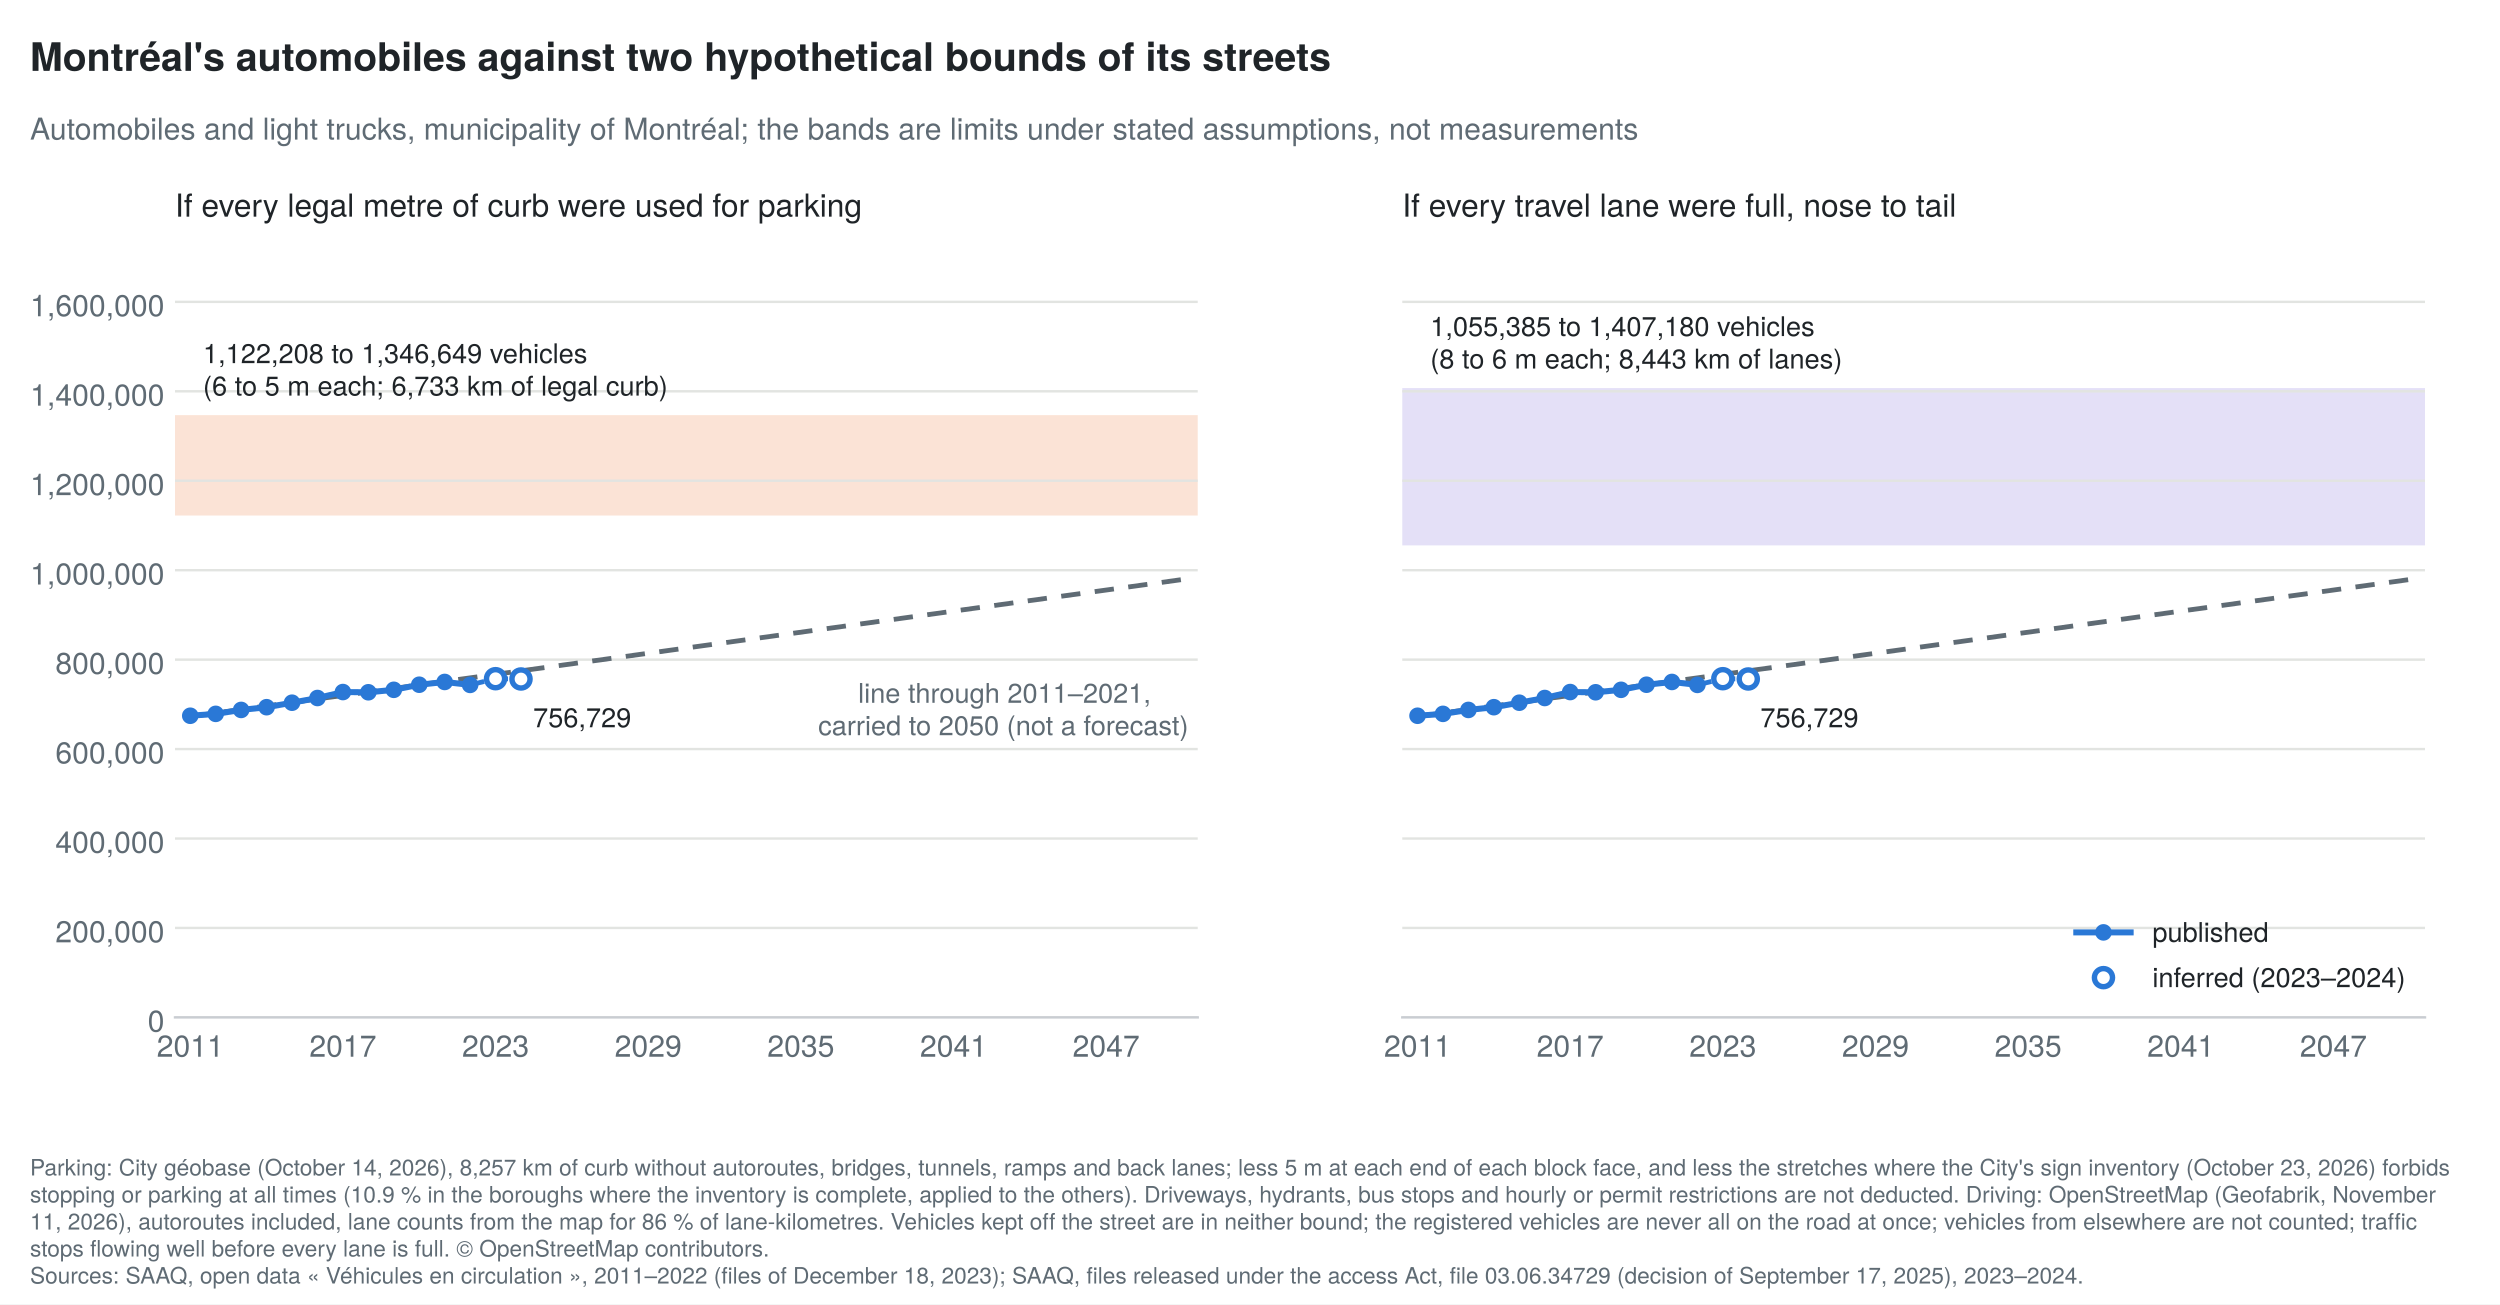
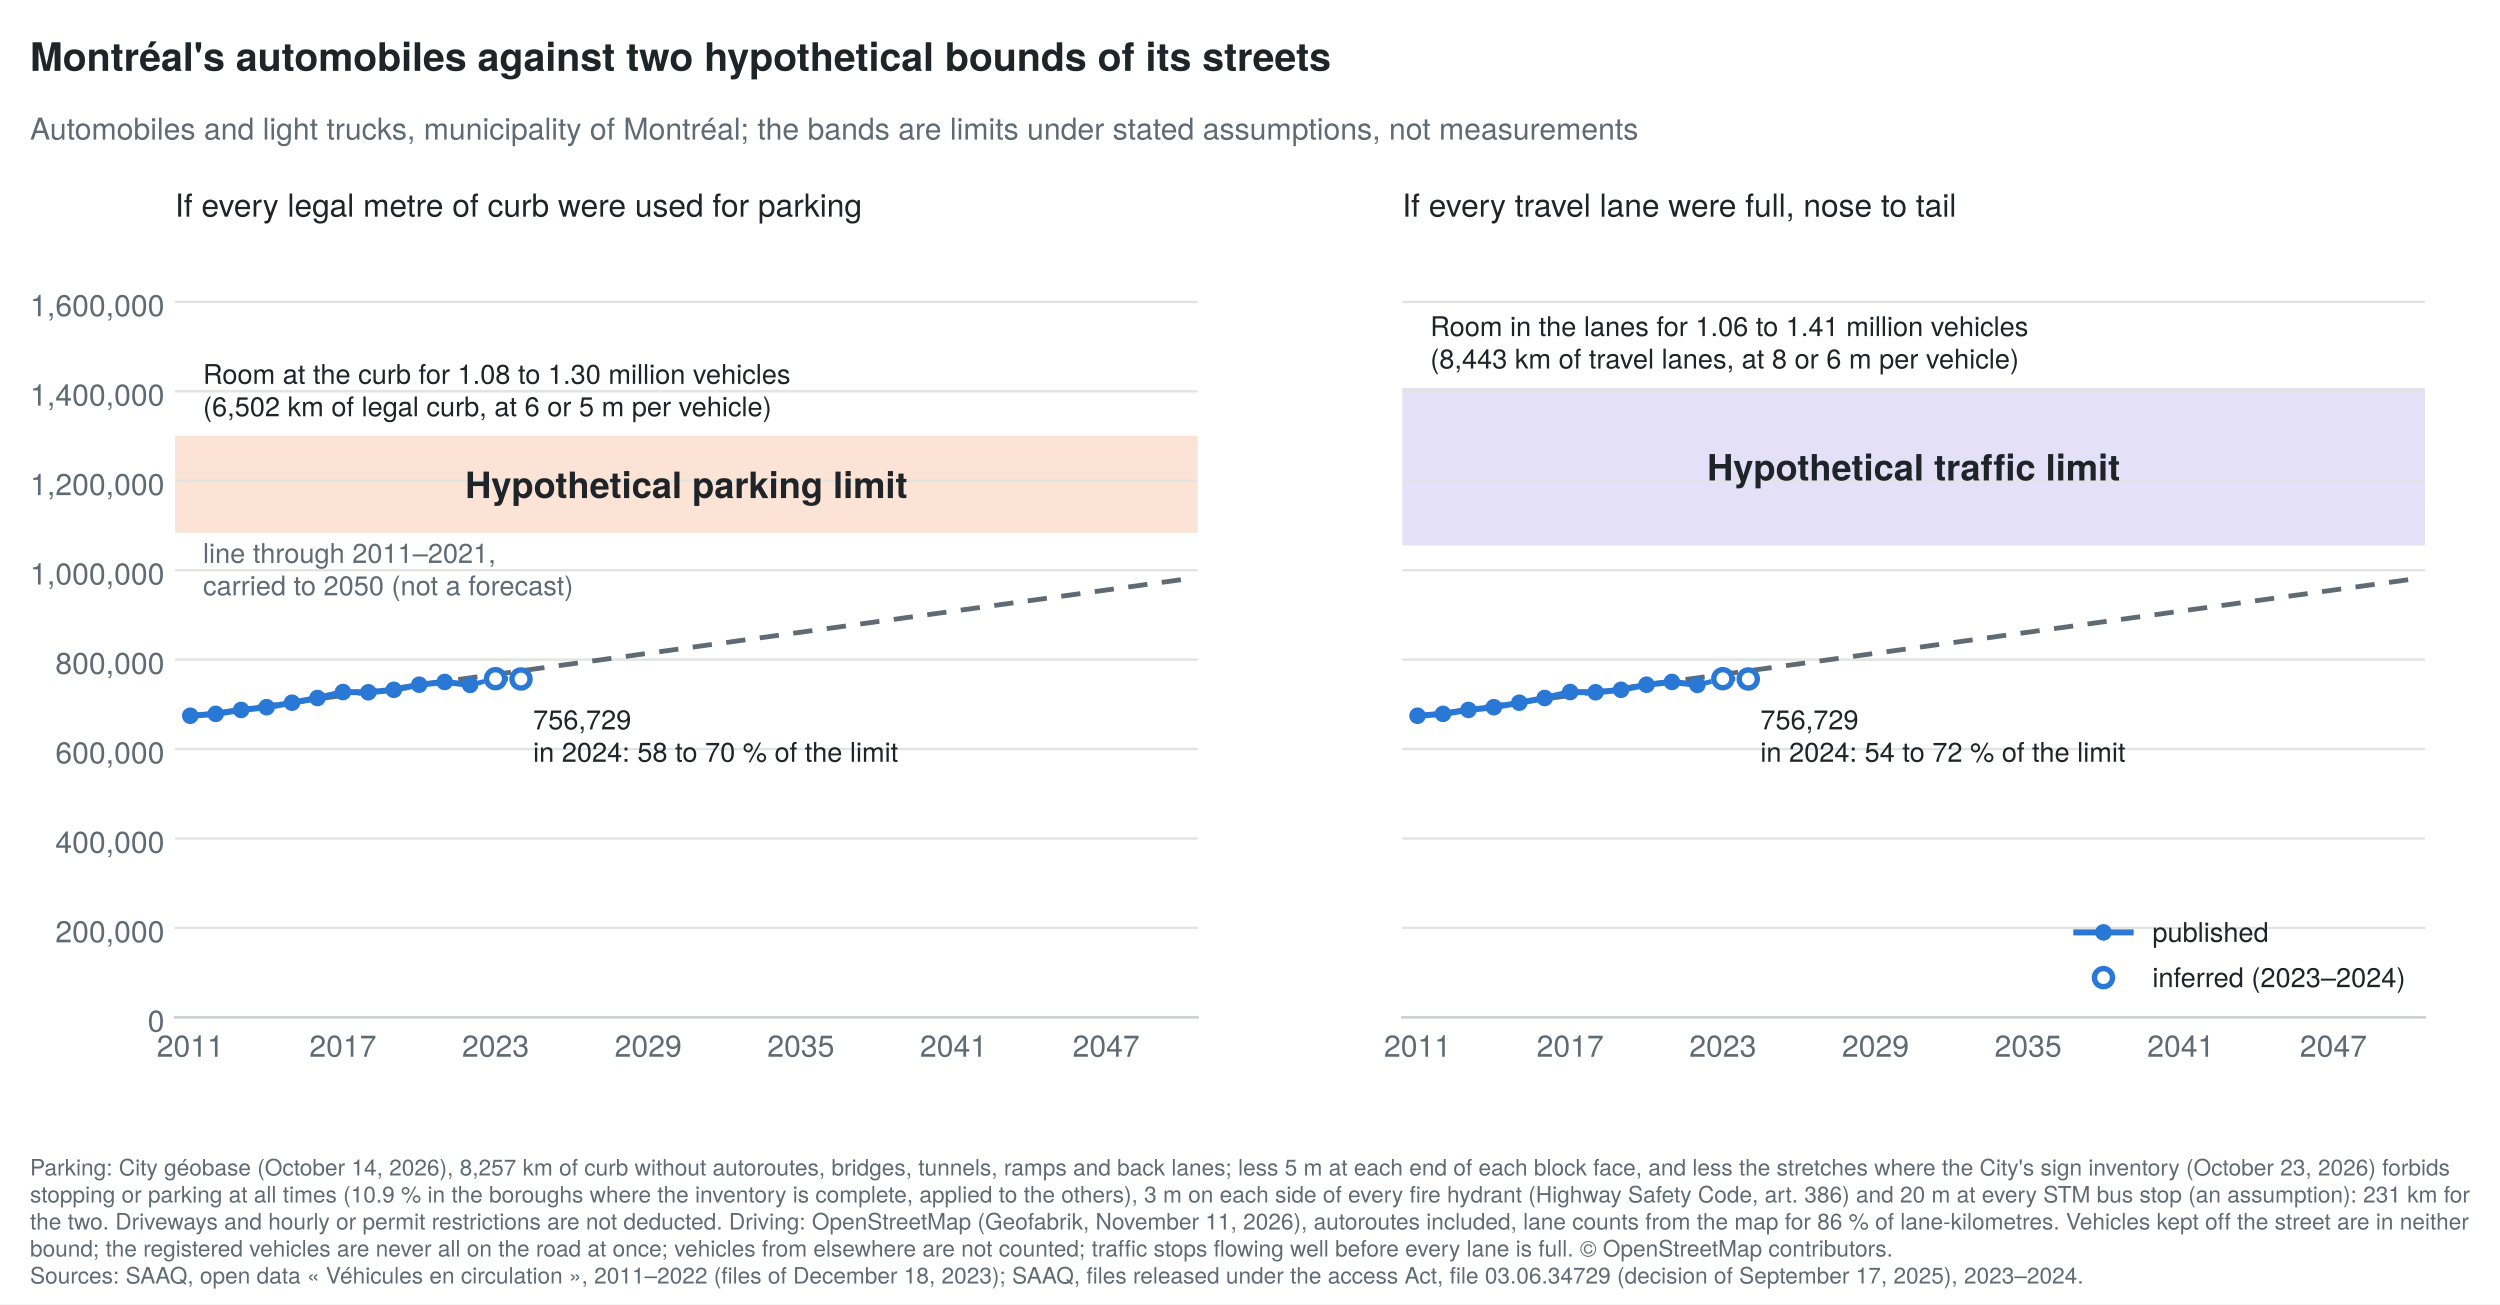
<svg xmlns="http://www.w3.org/2000/svg" xmlns:xlink="http://www.w3.org/1999/xlink" width="828pt" height="432pt" viewBox="0 0 828 432" version="1.1">
  <defs>
    <style type="text/css">*{stroke-linejoin: round; stroke-linecap: butt}</style>
  </defs>
  <g id="figure_1">
    <g id="patch_1">
      <path d="M 0 432  L 828 432  L 828 0  L 0 0  z " style="fill: #ffffff" />
    </g>
    <g id="axes_1">
      <g id="patch_2">
        <path d="M 57.96 336.96  L 396.687 336.96  L 396.687 77.76  L 57.96 77.76  z " style="fill: #ffffff" />
      </g>
      <g id="patch_3">
-         <path d="M 57.96 170.745  L 396.687 170.745  L 396.687 137.502  L 57.96 137.502  z " clip-path="url(#p1820b9357a)" style="fill: #fbe3d6" />
+         <path d="M 57.96 176.455  L 396.687 176.455  L 396.687 144.354  L 57.96 144.354  z " clip-path="url(#pe660af6d50)" style="fill: #fbe3d6" />
      </g>
      <g id="matplotlib.axis_1">
        <g id="xtick_1">
          <g id="line2d_1" />
          <g id="text_1">
            <text style="font-size: 10px; font-family: 'Helvetica Neue'; text-anchor: middle; fill: #5f6b74" x="63.016" y="349.98" transform="rotate(-0 63.01563 349.98)">2011</text>
          </g>
        </g>
        <g id="xtick_2">
          <g id="line2d_2" />
          <g id="text_2">
            <text style="font-size: 10px; font-family: 'Helvetica Neue'; text-anchor: middle; fill: #5f6b74" x="113.572" y="349.98" transform="rotate(-0 113.5719 349.98)">2017</text>
          </g>
        </g>
        <g id="xtick_3">
          <g id="line2d_3" />
          <g id="text_3">
            <text style="font-size: 10px; font-family: 'Helvetica Neue'; text-anchor: middle; fill: #5f6b74" x="164.128" y="349.98" transform="rotate(-0 164.1283 349.98)">2023</text>
          </g>
        </g>
        <g id="xtick_4">
          <g id="line2d_4" />
          <g id="text_4">
            <text style="font-size: 10px; font-family: 'Helvetica Neue'; text-anchor: middle; fill: #5f6b74" x="214.685" y="349.98" transform="rotate(-0 214.6846 349.98)">2029</text>
          </g>
        </g>
        <g id="xtick_5">
          <g id="line2d_5" />
          <g id="text_5">
            <text style="font-size: 10px; font-family: 'Helvetica Neue'; text-anchor: middle; fill: #5f6b74" x="265.241" y="349.98" transform="rotate(-0 265.2409 349.98)">2035</text>
          </g>
        </g>
        <g id="xtick_6">
          <g id="line2d_6" />
          <g id="text_6">
            <text style="font-size: 10px; font-family: 'Helvetica Neue'; text-anchor: middle; fill: #5f6b74" x="315.797" y="349.98" transform="rotate(-0 315.7972 349.98)">2041</text>
          </g>
        </g>
        <g id="xtick_7">
          <g id="line2d_7" />
          <g id="text_7">
            <text style="font-size: 10px; font-family: 'Helvetica Neue'; text-anchor: middle; fill: #5f6b74" x="366.353" y="349.98" transform="rotate(-0 366.3535 349.98)">2047</text>
          </g>
        </g>
      </g>
      <g id="matplotlib.axis_2">
        <g id="ytick_1">
          <g id="line2d_8">
-             <path d="M 57.96 336.96  L 396.687 336.96  " clip-path="url(#p1820b9357a)" style="fill: none; stroke: #e2e4e1; stroke-width: 0.8; stroke-linecap: square" />
+             <path d="M 57.96 336.96  L 396.687 336.96  " clip-path="url(#pe660af6d50)" style="fill: none; stroke: #e2e4e1; stroke-width: 0.8; stroke-linecap: square" />
          </g>
          <g id="line2d_9" />
          <g id="text_8">
            <text style="font-size: 10px; font-family: 'Helvetica Neue'; text-anchor: end; fill: #5f6b74" x="54.46" y="341.72" transform="rotate(-0 54.46 341.72)">0</text>
          </g>
        </g>
        <g id="ytick_2">
          <g id="line2d_10">
-             <path d="M 57.96 307.337  L 396.687 307.337  " clip-path="url(#p1820b9357a)" style="fill: none; stroke: #e2e4e1; stroke-width: 0.8; stroke-linecap: square" />
+             <path d="M 57.96 307.337  L 396.687 307.337  " clip-path="url(#pe660af6d50)" style="fill: none; stroke: #e2e4e1; stroke-width: 0.8; stroke-linecap: square" />
          </g>
          <g id="line2d_11" />
          <g id="text_9">
            <text style="font-size: 10px; font-family: 'Helvetica Neue'; text-anchor: end; fill: #5f6b74" x="54.46" y="312.097" transform="rotate(-0 54.46 312.0971)">200,000</text>
          </g>
        </g>
        <g id="ytick_3">
          <g id="line2d_12">
-             <path d="M 57.96 277.714  L 396.687 277.714  " clip-path="url(#p1820b9357a)" style="fill: none; stroke: #e2e4e1; stroke-width: 0.8; stroke-linecap: square" />
+             <path d="M 57.96 277.714  L 396.687 277.714  " clip-path="url(#pe660af6d50)" style="fill: none; stroke: #e2e4e1; stroke-width: 0.8; stroke-linecap: square" />
          </g>
          <g id="line2d_13" />
          <g id="text_10">
            <text style="font-size: 10px; font-family: 'Helvetica Neue'; text-anchor: end; fill: #5f6b74" x="54.46" y="282.474" transform="rotate(-0 54.46 282.4743)">400,000</text>
          </g>
        </g>
        <g id="ytick_4">
          <g id="line2d_14">
-             <path d="M 57.96 248.091  L 396.687 248.091  " clip-path="url(#p1820b9357a)" style="fill: none; stroke: #e2e4e1; stroke-width: 0.8; stroke-linecap: square" />
+             <path d="M 57.96 248.091  L 396.687 248.091  " clip-path="url(#pe660af6d50)" style="fill: none; stroke: #e2e4e1; stroke-width: 0.8; stroke-linecap: square" />
          </g>
          <g id="line2d_15" />
          <g id="text_11">
            <text style="font-size: 10px; font-family: 'Helvetica Neue'; text-anchor: end; fill: #5f6b74" x="54.46" y="252.851" transform="rotate(-0 54.46 252.8514)">600,000</text>
          </g>
        </g>
        <g id="ytick_5">
          <g id="line2d_16">
-             <path d="M 57.96 218.469  L 396.687 218.469  " clip-path="url(#p1820b9357a)" style="fill: none; stroke: #e2e4e1; stroke-width: 0.8; stroke-linecap: square" />
+             <path d="M 57.96 218.469  L 396.687 218.469  " clip-path="url(#pe660af6d50)" style="fill: none; stroke: #e2e4e1; stroke-width: 0.8; stroke-linecap: square" />
          </g>
          <g id="line2d_17" />
          <g id="text_12">
            <text style="font-size: 10px; font-family: 'Helvetica Neue'; text-anchor: end; fill: #5f6b74" x="54.46" y="223.229" transform="rotate(-0 54.46 223.2286)">800,000</text>
          </g>
        </g>
        <g id="ytick_6">
          <g id="line2d_18">
-             <path d="M 57.96 188.846  L 396.687 188.846  " clip-path="url(#p1820b9357a)" style="fill: none; stroke: #e2e4e1; stroke-width: 0.8; stroke-linecap: square" />
+             <path d="M 57.96 188.846  L 396.687 188.846  " clip-path="url(#pe660af6d50)" style="fill: none; stroke: #e2e4e1; stroke-width: 0.8; stroke-linecap: square" />
          </g>
          <g id="line2d_19" />
          <g id="text_13">
            <text style="font-size: 10px; font-family: 'Helvetica Neue'; text-anchor: end; fill: #5f6b74" x="54.46" y="193.606" transform="rotate(-0 54.46 193.6057)">1,000,000</text>
          </g>
        </g>
        <g id="ytick_7">
          <g id="line2d_20">
-             <path d="M 57.96 159.223  L 396.687 159.223  " clip-path="url(#p1820b9357a)" style="fill: none; stroke: #e2e4e1; stroke-width: 0.8; stroke-linecap: square" />
+             <path d="M 57.96 159.223  L 396.687 159.223  " clip-path="url(#pe660af6d50)" style="fill: none; stroke: #e2e4e1; stroke-width: 0.8; stroke-linecap: square" />
          </g>
          <g id="line2d_21" />
          <g id="text_14">
            <text style="font-size: 10px; font-family: 'Helvetica Neue'; text-anchor: end; fill: #5f6b74" x="54.46" y="163.983" transform="rotate(-0 54.46 163.9829)">1,200,000</text>
          </g>
        </g>
        <g id="ytick_8">
          <g id="line2d_22">
-             <path d="M 57.96 129.6  L 396.687 129.6  " clip-path="url(#p1820b9357a)" style="fill: none; stroke: #e2e4e1; stroke-width: 0.8; stroke-linecap: square" />
+             <path d="M 57.96 129.6  L 396.687 129.6  " clip-path="url(#pe660af6d50)" style="fill: none; stroke: #e2e4e1; stroke-width: 0.8; stroke-linecap: square" />
          </g>
          <g id="line2d_23" />
          <g id="text_15">
            <text style="font-size: 10px; font-family: 'Helvetica Neue'; text-anchor: end; fill: #5f6b74" x="54.46" y="134.36" transform="rotate(-0 54.46 134.36)">1,400,000</text>
          </g>
        </g>
        <g id="ytick_9">
          <g id="line2d_24">
-             <path d="M 57.96 99.977  L 396.687 99.977  " clip-path="url(#p1820b9357a)" style="fill: none; stroke: #e2e4e1; stroke-width: 0.8; stroke-linecap: square" />
+             <path d="M 57.96 99.977  L 396.687 99.977  " clip-path="url(#pe660af6d50)" style="fill: none; stroke: #e2e4e1; stroke-width: 0.8; stroke-linecap: square" />
          </g>
          <g id="line2d_25" />
          <g id="text_16">
            <text style="font-size: 10px; font-family: 'Helvetica Neue'; text-anchor: end; fill: #5f6b74" x="54.46" y="104.737" transform="rotate(-0 54.46 104.7371)">1,600,000</text>
          </g>
        </g>
      </g>
      <g id="line2d_26">
-         <path d="M 63.016 237.304  L 71.442 236.141  L 79.868 234.977  L 88.294 233.814  L 96.72 232.65  L 105.146 231.487  L 113.572 230.324  L 121.998 229.16  L 130.424 227.997  L 138.85 226.833  L 147.276 225.67  L 155.702 224.507  L 164.128 223.343  L 172.554 222.18  L 180.98 221.017  L 189.406 219.853  L 197.832 218.69  L 206.259 217.527  L 214.685 216.363  L 223.111 215.2  L 231.537 214.036  L 239.963 212.873  L 248.389 211.71  L 256.815 210.546  L 265.241 209.383  L 273.667 208.22  L 282.093 207.056  L 290.519 205.893  L 298.945 204.729  L 307.371 203.566  L 315.797 202.403  L 324.223 201.239  L 332.649 200.076  L 341.075 198.913  L 349.501 197.749  L 357.927 196.586  L 366.353 195.422  L 374.78 194.259  L 383.206 193.096  L 391.632 191.932  " clip-path="url(#p1820b9357a)" style="fill: none; stroke-dasharray: 6.4,4.8; stroke-dashoffset: 0; stroke: #5f6b74; stroke-width: 1.6" />
+         <path d="M 63.016 237.304  L 71.442 236.141  L 79.868 234.977  L 88.294 233.814  L 96.72 232.65  L 105.146 231.487  L 113.572 230.324  L 121.998 229.16  L 130.424 227.997  L 138.85 226.833  L 147.276 225.67  L 155.702 224.507  L 164.128 223.343  L 172.554 222.18  L 180.98 221.017  L 189.406 219.853  L 197.832 218.69  L 206.259 217.527  L 214.685 216.363  L 223.111 215.2  L 231.537 214.036  L 239.963 212.873  L 248.389 211.71  L 256.815 210.546  L 265.241 209.383  L 273.667 208.22  L 282.093 207.056  L 290.519 205.893  L 298.945 204.729  L 307.371 203.566  L 315.797 202.403  L 324.223 201.239  L 332.649 200.076  L 341.075 198.913  L 349.501 197.749  L 357.927 196.586  L 366.353 195.422  L 374.78 194.259  L 383.206 193.096  L 391.632 191.932  " clip-path="url(#pe660af6d50)" style="fill: none; stroke-dasharray: 6.4,4.8; stroke-dashoffset: 0; stroke: #5f6b74; stroke-width: 1.6" />
      </g>
      <g id="line2d_27">
-         <path d="M 63.016 237.057  L 71.442 236.432  L 79.868 235.128  L 88.294 234.223  L 96.72 232.738  L 105.146 231.18  L 113.572 229.207  L 121.998 229.281  L 130.424 228.467  L 138.85 226.781  L 147.276 225.864  L 155.702 226.838  " clip-path="url(#p1820b9357a)" style="fill: none; stroke: #2a78d6; stroke-width: 2; stroke-linecap: square" />
+         <path d="M 63.016 237.057  L 71.442 236.432  L 79.868 235.128  L 88.294 234.223  L 96.72 232.738  L 105.146 231.18  L 113.572 229.207  L 121.998 229.281  L 130.424 228.467  L 138.85 226.781  L 147.276 225.864  L 155.702 226.838  " clip-path="url(#pe660af6d50)" style="fill: none; stroke: #2a78d6; stroke-width: 2; stroke-linecap: square" />
        <defs>
-           <path id="m9b85291468" d="M 0 2.25  C 0.597 2.25 1.169 2.013 1.591 1.591  C 2.013 1.169 2.25 0.597 2.25 0  C 2.25 -0.597 2.013 -1.169 1.591 -1.591  C 1.169 -2.013 0.597 -2.25 0 -2.25  C -0.597 -2.25 -1.169 -2.013 -1.591 -1.591  C -2.013 -1.169 -2.25 -0.597 -2.25 0  C -2.25 0.597 -2.013 1.169 -1.591 1.591  C -1.169 2.013 -0.597 2.25 0 2.25  z " style="stroke: #2a78d6" />
+           <path id="m548c68c692" d="M 0 2.25  C 0.597 2.25 1.169 2.013 1.591 1.591  C 2.013 1.169 2.25 0.597 2.25 0  C 2.25 -0.597 2.013 -1.169 1.591 -1.591  C 1.169 -2.013 0.597 -2.25 0 -2.25  C -0.597 -2.25 -1.169 -2.013 -1.591 -1.591  C -2.013 -1.169 -2.25 -0.597 -2.25 0  C -2.25 0.597 -2.013 1.169 -1.591 1.591  C -1.169 2.013 -0.597 2.25 0 2.25  z " style="stroke: #2a78d6" />
        </defs>
-         <g clip-path="url(#p1820b9357a)">
-           <use xlink:href="#m9b85291468" x="63.016" y="237.057" style="fill: #2a78d6; stroke: #2a78d6" />
-           <use xlink:href="#m9b85291468" x="71.442" y="236.432" style="fill: #2a78d6; stroke: #2a78d6" />
-           <use xlink:href="#m9b85291468" x="79.868" y="235.128" style="fill: #2a78d6; stroke: #2a78d6" />
-           <use xlink:href="#m9b85291468" x="88.294" y="234.223" style="fill: #2a78d6; stroke: #2a78d6" />
-           <use xlink:href="#m9b85291468" x="96.72" y="232.738" style="fill: #2a78d6; stroke: #2a78d6" />
-           <use xlink:href="#m9b85291468" x="105.146" y="231.18" style="fill: #2a78d6; stroke: #2a78d6" />
-           <use xlink:href="#m9b85291468" x="113.572" y="229.207" style="fill: #2a78d6; stroke: #2a78d6" />
-           <use xlink:href="#m9b85291468" x="121.998" y="229.281" style="fill: #2a78d6; stroke: #2a78d6" />
-           <use xlink:href="#m9b85291468" x="130.424" y="228.467" style="fill: #2a78d6; stroke: #2a78d6" />
-           <use xlink:href="#m9b85291468" x="138.85" y="226.781" style="fill: #2a78d6; stroke: #2a78d6" />
-           <use xlink:href="#m9b85291468" x="147.276" y="225.864" style="fill: #2a78d6; stroke: #2a78d6" />
-           <use xlink:href="#m9b85291468" x="155.702" y="226.838" style="fill: #2a78d6; stroke: #2a78d6" />
+         <g clip-path="url(#pe660af6d50)">
+           <use xlink:href="#m548c68c692" x="63.016" y="237.057" style="fill: #2a78d6; stroke: #2a78d6" />
+           <use xlink:href="#m548c68c692" x="71.442" y="236.432" style="fill: #2a78d6; stroke: #2a78d6" />
+           <use xlink:href="#m548c68c692" x="79.868" y="235.128" style="fill: #2a78d6; stroke: #2a78d6" />
+           <use xlink:href="#m548c68c692" x="88.294" y="234.223" style="fill: #2a78d6; stroke: #2a78d6" />
+           <use xlink:href="#m548c68c692" x="96.72" y="232.738" style="fill: #2a78d6; stroke: #2a78d6" />
+           <use xlink:href="#m548c68c692" x="105.146" y="231.18" style="fill: #2a78d6; stroke: #2a78d6" />
+           <use xlink:href="#m548c68c692" x="113.572" y="229.207" style="fill: #2a78d6; stroke: #2a78d6" />
+           <use xlink:href="#m548c68c692" x="121.998" y="229.281" style="fill: #2a78d6; stroke: #2a78d6" />
+           <use xlink:href="#m548c68c692" x="130.424" y="228.467" style="fill: #2a78d6; stroke: #2a78d6" />
+           <use xlink:href="#m548c68c692" x="138.85" y="226.781" style="fill: #2a78d6; stroke: #2a78d6" />
+           <use xlink:href="#m548c68c692" x="147.276" y="225.864" style="fill: #2a78d6; stroke: #2a78d6" />
+           <use xlink:href="#m548c68c692" x="155.702" y="226.838" style="fill: #2a78d6; stroke: #2a78d6" />
        </g>
      </g>
      <g id="line2d_28">
-         <path d="M 155.702 226.838  L 164.128 224.782  L 172.554 224.878  " clip-path="url(#p1820b9357a)" style="fill: none; stroke-dasharray: 4.8,3.2; stroke-dashoffset: 0; stroke: #2a78d6; stroke-width: 1.6" />
+         <path d="M 155.702 226.838  L 164.128 224.782  L 172.554 224.878  " clip-path="url(#pe660af6d50)" style="fill: none; stroke-dasharray: 4.8,3.2; stroke-dashoffset: 0; stroke: #2a78d6; stroke-width: 1.6" />
      </g>
      <g id="line2d_29">
        <defs>
-           <path id="m059118a10c" d="M 0 3  C 0.796 3 1.559 2.684 2.121 2.121  C 2.684 1.559 3 0.796 3 0  C 3 -0.796 2.684 -1.559 2.121 -2.121  C 1.559 -2.684 0.796 -3 0 -3  C -0.796 -3 -1.559 -2.684 -2.121 -2.121  C -2.684 -1.559 -3 -0.796 -3 0  C -3 0.796 -2.684 1.559 -2.121 2.121  C -1.559 2.684 -0.796 3 0 3  z " style="stroke: #2a78d6; stroke-width: 1.8" />
+           <path id="m0efb768708" d="M 0 3  C 0.796 3 1.559 2.684 2.121 2.121  C 2.684 1.559 3 0.796 3 0  C 3 -0.796 2.684 -1.559 2.121 -2.121  C 1.559 -2.684 0.796 -3 0 -3  C -0.796 -3 -1.559 -2.684 -2.121 -2.121  C -2.684 -1.559 -3 -0.796 -3 0  C -3 0.796 -2.684 1.559 -2.121 2.121  C -1.559 2.684 -0.796 3 0 3  z " style="stroke: #2a78d6; stroke-width: 1.8" />
        </defs>
-         <g clip-path="url(#p1820b9357a)">
-           <use xlink:href="#m059118a10c" x="164.128" y="224.782" style="fill: #ffffff; stroke: #2a78d6; stroke-width: 1.8" />
-           <use xlink:href="#m059118a10c" x="172.554" y="224.878" style="fill: #ffffff; stroke: #2a78d6; stroke-width: 1.8" />
+         <g clip-path="url(#pe660af6d50)">
+           <use xlink:href="#m0efb768708" x="164.128" y="224.782" style="fill: #ffffff; stroke: #2a78d6; stroke-width: 1.8" />
+           <use xlink:href="#m0efb768708" x="172.554" y="224.878" style="fill: #ffffff; stroke: #2a78d6; stroke-width: 1.8" />
        </g>
      </g>
      <g id="patch_4">
        <path d="M 57.96 336.96  L 396.687 336.96  " style="fill: none; stroke: #c9cdd2; stroke-width: 0.8; stroke-linejoin: miter; stroke-linecap: square" />
      </g>
      <g id="text_17">
-         <text style="font-size: 9px; font-family: 'Helvetica Neue'; fill: #1f2428" transform="translate(67.22866 120.2786)">1,122,208 to 1,346,649 vehicles</text>
-         <text style="font-size: 9px; font-family: 'Helvetica Neue'; fill: #1f2428" transform="translate(67.22866 131.0156)">(6 to 5 m each; 6,733 km of legal curb)</text>
+         <text style="font-size: 9px; font-family: 'Helvetica Neue'; fill: #1f2428" transform="translate(67.22866 127.1307)">Room at the curb for 1.08 to 1.30 million vehicles</text>
+         <text style="font-size: 9px; font-family: 'Helvetica Neue'; fill: #1f2428" transform="translate(67.22866 137.8677)">(6,502 km of legal curb, at 6 or 5 m per vehicle)</text>
      </g>
      <g id="text_18">
-         <text style="font-size: 9px; font-family: 'Helvetica Neue'; text-anchor: start; fill: #1f2428" x="176.554" y="240.878" transform="rotate(-0 176.5543 240.8776)">756,729</text>
+         <text style="font-weight: 700; font-size: 12px; font-family: 'Helvetica Neue'; text-anchor: middle; fill: #1f2428" x="227.324" y="164.953" transform="rotate(-0 227.3236 164.9526)">Hypothetical parking limit</text>
      </g>
      <g id="text_19">
-         <text style="font-size: 9px; font-family: 'Helvetica Neue'; fill: #5f6b74" transform="translate(284.2096 232.7699)">line through 2011–2021,</text>
-         <text style="font-size: 9px; font-family: 'Helvetica Neue'; fill: #5f6b74" transform="translate(270.9726 243.5069)">carried to 2050 (not a forecast)</text>
+         <text style="font-size: 9px; font-family: 'Helvetica Neue'; fill: #1f2428" transform="translate(176.5543 241.5716)">756,729</text>
+         <text style="font-size: 9px; font-family: 'Helvetica Neue'; fill: #1f2428" transform="translate(176.5543 252.3086)">in 2024: 58 to 70 % of the limit</text>
      </g>
      <g id="text_20">
+         <text style="font-size: 9px; font-family: 'Helvetica Neue'; fill: #5f6b74" transform="translate(67.22866 186.4337)">line through 2011–2021,</text>
+         <text style="font-size: 9px; font-family: 'Helvetica Neue'; fill: #5f6b74" transform="translate(67.22866 197.1707)">carried to 2050 (not a forecast)</text>
+       </g>
+       <g id="text_21">
        <text style="font-size: 10.5px; font-family: 'Helvetica Neue'; text-anchor: start; fill: #1f2428" x="57.96" y="71.76" transform="rotate(-0 57.96 71.76)">If every legal metre of curb were used for parking</text>
      </g>
    </g>
    <g id="axes_2">
      <g id="patch_5">
        <path d="M 464.433 336.96  L 803.16 336.96  L 803.16 77.76  L 464.433 77.76  z " style="fill: #ffffff" />
      </g>
      <g id="patch_6">
-         <path d="M 464.433 180.642  L 803.16 180.642  L 803.16 128.537  L 464.433 128.537  z " clip-path="url(#pf9cf4193f9)" style="fill: #e4e0f7" />
+         <path d="M 464.433 180.642  L 803.16 180.642  L 803.16 128.537  L 464.433 128.537  z " clip-path="url(#p620bd6f0c4)" style="fill: #e4e0f7" />
      </g>
      <g id="matplotlib.axis_3">
        <g id="xtick_8">
          <g id="line2d_30" />
-           <g id="text_21">
+           <g id="text_22">
            <text style="font-size: 10px; font-family: 'Helvetica Neue'; text-anchor: middle; fill: #5f6b74" x="469.488" y="349.98" transform="rotate(-0 469.4884 349.98)">2011</text>
          </g>
        </g>
        <g id="xtick_9">
          <g id="line2d_31" />
-           <g id="text_22">
+           <g id="text_23">
            <text style="font-size: 10px; font-family: 'Helvetica Neue'; text-anchor: middle; fill: #5f6b74" x="520.045" y="349.98" transform="rotate(-0 520.0447 349.98)">2017</text>
          </g>
        </g>
        <g id="xtick_10">
          <g id="line2d_32" />
-           <g id="text_23">
+           <g id="text_24">
            <text style="font-size: 10px; font-family: 'Helvetica Neue'; text-anchor: middle; fill: #5f6b74" x="570.601" y="349.98" transform="rotate(-0 570.601 349.98)">2023</text>
          </g>
        </g>
        <g id="xtick_11">
          <g id="line2d_33" />
-           <g id="text_24">
+           <g id="text_25">
            <text style="font-size: 10px; font-family: 'Helvetica Neue'; text-anchor: middle; fill: #5f6b74" x="621.157" y="349.98" transform="rotate(-0 621.1573 349.98)">2029</text>
          </g>
        </g>
        <g id="xtick_12">
          <g id="line2d_34" />
-           <g id="text_25">
+           <g id="text_26">
            <text style="font-size: 10px; font-family: 'Helvetica Neue'; text-anchor: middle; fill: #5f6b74" x="671.714" y="349.98" transform="rotate(-0 671.7136 349.98)">2035</text>
          </g>
        </g>
        <g id="xtick_13">
          <g id="line2d_35" />
-           <g id="text_26">
+           <g id="text_27">
            <text style="font-size: 10px; font-family: 'Helvetica Neue'; text-anchor: middle; fill: #5f6b74" x="722.27" y="349.98" transform="rotate(-0 722.2699 349.98)">2041</text>
          </g>
        </g>
        <g id="xtick_14">
          <g id="line2d_36" />
-           <g id="text_27">
+           <g id="text_28">
            <text style="font-size: 10px; font-family: 'Helvetica Neue'; text-anchor: middle; fill: #5f6b74" x="772.826" y="349.98" transform="rotate(-0 772.8262 349.98)">2047</text>
          </g>
        </g>
      </g>
      <g id="matplotlib.axis_4">
        <g id="ytick_10">
          <g id="line2d_37">
-             <path d="M 464.433 336.96  L 803.16 336.96  " clip-path="url(#pf9cf4193f9)" style="fill: none; stroke: #e2e4e1; stroke-width: 0.8; stroke-linecap: square" />
+             <path d="M 464.433 336.96  L 803.16 336.96  " clip-path="url(#p620bd6f0c4)" style="fill: none; stroke: #e2e4e1; stroke-width: 0.8; stroke-linecap: square" />
          </g>
          <g id="line2d_38" />
        </g>
        <g id="ytick_11">
          <g id="line2d_39">
-             <path d="M 464.433 307.337  L 803.16 307.337  " clip-path="url(#pf9cf4193f9)" style="fill: none; stroke: #e2e4e1; stroke-width: 0.8; stroke-linecap: square" />
+             <path d="M 464.433 307.337  L 803.16 307.337  " clip-path="url(#p620bd6f0c4)" style="fill: none; stroke: #e2e4e1; stroke-width: 0.8; stroke-linecap: square" />
          </g>
          <g id="line2d_40" />
        </g>
        <g id="ytick_12">
          <g id="line2d_41">
-             <path d="M 464.433 277.714  L 803.16 277.714  " clip-path="url(#pf9cf4193f9)" style="fill: none; stroke: #e2e4e1; stroke-width: 0.8; stroke-linecap: square" />
+             <path d="M 464.433 277.714  L 803.16 277.714  " clip-path="url(#p620bd6f0c4)" style="fill: none; stroke: #e2e4e1; stroke-width: 0.8; stroke-linecap: square" />
          </g>
          <g id="line2d_42" />
        </g>
        <g id="ytick_13">
          <g id="line2d_43">
-             <path d="M 464.433 248.091  L 803.16 248.091  " clip-path="url(#pf9cf4193f9)" style="fill: none; stroke: #e2e4e1; stroke-width: 0.8; stroke-linecap: square" />
+             <path d="M 464.433 248.091  L 803.16 248.091  " clip-path="url(#p620bd6f0c4)" style="fill: none; stroke: #e2e4e1; stroke-width: 0.8; stroke-linecap: square" />
          </g>
          <g id="line2d_44" />
        </g>
        <g id="ytick_14">
          <g id="line2d_45">
-             <path d="M 464.433 218.469  L 803.16 218.469  " clip-path="url(#pf9cf4193f9)" style="fill: none; stroke: #e2e4e1; stroke-width: 0.8; stroke-linecap: square" />
+             <path d="M 464.433 218.469  L 803.16 218.469  " clip-path="url(#p620bd6f0c4)" style="fill: none; stroke: #e2e4e1; stroke-width: 0.8; stroke-linecap: square" />
          </g>
          <g id="line2d_46" />
        </g>
        <g id="ytick_15">
          <g id="line2d_47">
-             <path d="M 464.433 188.846  L 803.16 188.846  " clip-path="url(#pf9cf4193f9)" style="fill: none; stroke: #e2e4e1; stroke-width: 0.8; stroke-linecap: square" />
+             <path d="M 464.433 188.846  L 803.16 188.846  " clip-path="url(#p620bd6f0c4)" style="fill: none; stroke: #e2e4e1; stroke-width: 0.8; stroke-linecap: square" />
          </g>
          <g id="line2d_48" />
        </g>
        <g id="ytick_16">
          <g id="line2d_49">
-             <path d="M 464.433 159.223  L 803.16 159.223  " clip-path="url(#pf9cf4193f9)" style="fill: none; stroke: #e2e4e1; stroke-width: 0.8; stroke-linecap: square" />
+             <path d="M 464.433 159.223  L 803.16 159.223  " clip-path="url(#p620bd6f0c4)" style="fill: none; stroke: #e2e4e1; stroke-width: 0.8; stroke-linecap: square" />
          </g>
          <g id="line2d_50" />
        </g>
        <g id="ytick_17">
          <g id="line2d_51">
-             <path d="M 464.433 129.6  L 803.16 129.6  " clip-path="url(#pf9cf4193f9)" style="fill: none; stroke: #e2e4e1; stroke-width: 0.8; stroke-linecap: square" />
+             <path d="M 464.433 129.6  L 803.16 129.6  " clip-path="url(#p620bd6f0c4)" style="fill: none; stroke: #e2e4e1; stroke-width: 0.8; stroke-linecap: square" />
          </g>
          <g id="line2d_52" />
        </g>
        <g id="ytick_18">
          <g id="line2d_53">
-             <path d="M 464.433 99.977  L 803.16 99.977  " clip-path="url(#pf9cf4193f9)" style="fill: none; stroke: #e2e4e1; stroke-width: 0.8; stroke-linecap: square" />
+             <path d="M 464.433 99.977  L 803.16 99.977  " clip-path="url(#p620bd6f0c4)" style="fill: none; stroke: #e2e4e1; stroke-width: 0.8; stroke-linecap: square" />
          </g>
          <g id="line2d_54" />
        </g>
      </g>
      <g id="line2d_55">
-         <path d="M 469.488 237.304  L 477.914 236.141  L 486.34 234.977  L 494.767 233.814  L 503.193 232.65  L 511.619 231.487  L 520.045 230.324  L 528.471 229.16  L 536.897 227.997  L 545.323 226.833  L 553.749 225.67  L 562.175 224.507  L 570.601 223.343  L 579.027 222.18  L 587.453 221.017  L 595.879 219.853  L 604.305 218.69  L 612.731 217.527  L 621.157 216.363  L 629.583 215.2  L 638.009 214.036  L 646.435 212.873  L 654.861 211.71  L 663.288 210.546  L 671.714 209.383  L 680.14 208.22  L 688.566 207.056  L 696.992 205.893  L 705.418 204.729  L 713.844 203.566  L 722.27 202.403  L 730.696 201.239  L 739.122 200.076  L 747.548 198.913  L 755.974 197.749  L 764.4 196.586  L 772.826 195.422  L 781.252 194.259  L 789.678 193.096  L 798.104 191.932  " clip-path="url(#pf9cf4193f9)" style="fill: none; stroke-dasharray: 6.4,4.8; stroke-dashoffset: 0; stroke: #5f6b74; stroke-width: 1.6" />
+         <path d="M 469.488 237.304  L 477.914 236.141  L 486.34 234.977  L 494.767 233.814  L 503.193 232.65  L 511.619 231.487  L 520.045 230.324  L 528.471 229.16  L 536.897 227.997  L 545.323 226.833  L 553.749 225.67  L 562.175 224.507  L 570.601 223.343  L 579.027 222.18  L 587.453 221.017  L 595.879 219.853  L 604.305 218.69  L 612.731 217.527  L 621.157 216.363  L 629.583 215.2  L 638.009 214.036  L 646.435 212.873  L 654.861 211.71  L 663.288 210.546  L 671.714 209.383  L 680.14 208.22  L 688.566 207.056  L 696.992 205.893  L 705.418 204.729  L 713.844 203.566  L 722.27 202.403  L 730.696 201.239  L 739.122 200.076  L 747.548 198.913  L 755.974 197.749  L 764.4 196.586  L 772.826 195.422  L 781.252 194.259  L 789.678 193.096  L 798.104 191.932  " clip-path="url(#p620bd6f0c4)" style="fill: none; stroke-dasharray: 6.4,4.8; stroke-dashoffset: 0; stroke: #5f6b74; stroke-width: 1.6" />
      </g>
      <g id="line2d_56">
-         <path d="M 469.488 237.057  L 477.914 236.432  L 486.34 235.128  L 494.767 234.223  L 503.193 232.738  L 511.619 231.18  L 520.045 229.207  L 528.471 229.281  L 536.897 228.467  L 545.323 226.781  L 553.749 225.864  L 562.175 226.838  " clip-path="url(#pf9cf4193f9)" style="fill: none; stroke: #2a78d6; stroke-width: 2; stroke-linecap: square" />
-         <g clip-path="url(#pf9cf4193f9)">
-           <use xlink:href="#m9b85291468" x="469.488" y="237.057" style="fill: #2a78d6; stroke: #2a78d6" />
-           <use xlink:href="#m9b85291468" x="477.914" y="236.432" style="fill: #2a78d6; stroke: #2a78d6" />
-           <use xlink:href="#m9b85291468" x="486.34" y="235.128" style="fill: #2a78d6; stroke: #2a78d6" />
-           <use xlink:href="#m9b85291468" x="494.767" y="234.223" style="fill: #2a78d6; stroke: #2a78d6" />
-           <use xlink:href="#m9b85291468" x="503.193" y="232.738" style="fill: #2a78d6; stroke: #2a78d6" />
-           <use xlink:href="#m9b85291468" x="511.619" y="231.18" style="fill: #2a78d6; stroke: #2a78d6" />
-           <use xlink:href="#m9b85291468" x="520.045" y="229.207" style="fill: #2a78d6; stroke: #2a78d6" />
-           <use xlink:href="#m9b85291468" x="528.471" y="229.281" style="fill: #2a78d6; stroke: #2a78d6" />
-           <use xlink:href="#m9b85291468" x="536.897" y="228.467" style="fill: #2a78d6; stroke: #2a78d6" />
-           <use xlink:href="#m9b85291468" x="545.323" y="226.781" style="fill: #2a78d6; stroke: #2a78d6" />
-           <use xlink:href="#m9b85291468" x="553.749" y="225.864" style="fill: #2a78d6; stroke: #2a78d6" />
-           <use xlink:href="#m9b85291468" x="562.175" y="226.838" style="fill: #2a78d6; stroke: #2a78d6" />
+         <path d="M 469.488 237.057  L 477.914 236.432  L 486.34 235.128  L 494.767 234.223  L 503.193 232.738  L 511.619 231.18  L 520.045 229.207  L 528.471 229.281  L 536.897 228.467  L 545.323 226.781  L 553.749 225.864  L 562.175 226.838  " clip-path="url(#p620bd6f0c4)" style="fill: none; stroke: #2a78d6; stroke-width: 2; stroke-linecap: square" />
+         <g clip-path="url(#p620bd6f0c4)">
+           <use xlink:href="#m548c68c692" x="469.488" y="237.057" style="fill: #2a78d6; stroke: #2a78d6" />
+           <use xlink:href="#m548c68c692" x="477.914" y="236.432" style="fill: #2a78d6; stroke: #2a78d6" />
+           <use xlink:href="#m548c68c692" x="486.34" y="235.128" style="fill: #2a78d6; stroke: #2a78d6" />
+           <use xlink:href="#m548c68c692" x="494.767" y="234.223" style="fill: #2a78d6; stroke: #2a78d6" />
+           <use xlink:href="#m548c68c692" x="503.193" y="232.738" style="fill: #2a78d6; stroke: #2a78d6" />
+           <use xlink:href="#m548c68c692" x="511.619" y="231.18" style="fill: #2a78d6; stroke: #2a78d6" />
+           <use xlink:href="#m548c68c692" x="520.045" y="229.207" style="fill: #2a78d6; stroke: #2a78d6" />
+           <use xlink:href="#m548c68c692" x="528.471" y="229.281" style="fill: #2a78d6; stroke: #2a78d6" />
+           <use xlink:href="#m548c68c692" x="536.897" y="228.467" style="fill: #2a78d6; stroke: #2a78d6" />
+           <use xlink:href="#m548c68c692" x="545.323" y="226.781" style="fill: #2a78d6; stroke: #2a78d6" />
+           <use xlink:href="#m548c68c692" x="553.749" y="225.864" style="fill: #2a78d6; stroke: #2a78d6" />
+           <use xlink:href="#m548c68c692" x="562.175" y="226.838" style="fill: #2a78d6; stroke: #2a78d6" />
        </g>
      </g>
      <g id="line2d_57">
-         <path d="M 562.175 226.838  L 570.601 224.782  L 579.027 224.878  " clip-path="url(#pf9cf4193f9)" style="fill: none; stroke-dasharray: 4.8,3.2; stroke-dashoffset: 0; stroke: #2a78d6; stroke-width: 1.6" />
+         <path d="M 562.175 226.838  L 570.601 224.782  L 579.027 224.878  " clip-path="url(#p620bd6f0c4)" style="fill: none; stroke-dasharray: 4.8,3.2; stroke-dashoffset: 0; stroke: #2a78d6; stroke-width: 1.6" />
      </g>
      <g id="line2d_58">
-         <g clip-path="url(#pf9cf4193f9)">
-           <use xlink:href="#m059118a10c" x="570.601" y="224.782" style="fill: #ffffff; stroke: #2a78d6; stroke-width: 1.8" />
-           <use xlink:href="#m059118a10c" x="579.027" y="224.878" style="fill: #ffffff; stroke: #2a78d6; stroke-width: 1.8" />
+         <g clip-path="url(#p620bd6f0c4)">
+           <use xlink:href="#m0efb768708" x="570.601" y="224.782" style="fill: #ffffff; stroke: #2a78d6; stroke-width: 1.8" />
+           <use xlink:href="#m0efb768708" x="579.027" y="224.878" style="fill: #ffffff; stroke: #2a78d6; stroke-width: 1.8" />
        </g>
      </g>
      <g id="patch_7">
        <path d="M 464.433 336.96  L 803.16 336.96  " style="fill: none; stroke: #c9cdd2; stroke-width: 0.8; stroke-linejoin: miter; stroke-linecap: square" />
      </g>
-       <g id="text_28">
-         <text style="font-size: 9px; font-family: 'Helvetica Neue'; fill: #1f2428" transform="translate(473.7014 111.3131)">1,055,385 to 1,407,180 vehicles</text>
-         <text style="font-size: 9px; font-family: 'Helvetica Neue'; fill: #1f2428" transform="translate(473.7014 122.0501)">(8 to 6 m each; 8,443 km of lanes)</text>
-       </g>
      <g id="text_29">
-         <text style="font-size: 9px; font-family: 'Helvetica Neue'; text-anchor: start; fill: #1f2428" x="583.027" y="240.878" transform="rotate(-0 583.027 240.8776)">756,729</text>
+         <text style="font-size: 9px; font-family: 'Helvetica Neue'; fill: #1f2428" transform="translate(473.7014 111.3131)">Room in the lanes for 1.06 to 1.41 million vehicles</text>
+         <text style="font-size: 9px; font-family: 'Helvetica Neue'; fill: #1f2428" transform="translate(473.7014 122.0501)">(8,443 km of travel lanes, at 8 or 6 m per vehicle)</text>
      </g>
      <g id="text_30">
+         <text style="font-weight: 700; font-size: 12px; font-family: 'Helvetica Neue'; text-anchor: middle; fill: #1f2428" x="633.796" y="159.137" transform="rotate(-0 633.7964 159.1375)">Hypothetical traffic limit</text>
+       </g>
+       <g id="text_31">
+         <text style="font-size: 9px; font-family: 'Helvetica Neue'; fill: #1f2428" transform="translate(583.027 241.5716)">756,729</text>
+         <text style="font-size: 9px; font-family: 'Helvetica Neue'; fill: #1f2428" transform="translate(583.027 252.3086)">in 2024: 54 to 72 % of the limit</text>
+       </g>
+       <g id="text_32">
        <text style="font-size: 10.5px; font-family: 'Helvetica Neue'; text-anchor: start; fill: #1f2428" x="464.433" y="71.76" transform="rotate(-0 464.4327 71.76)">If every travel lane were full, nose to tail</text>
      </g>
      <g id="legend_1">
        <g id="line2d_59">
          <path d="M 687.668 308.808  L 696.668 308.808  L 705.668 308.808  " style="fill: none; stroke: #2a78d6; stroke-width: 2; stroke-linecap: square" />
          <g>
-             <use xlink:href="#m9b85291468" x="696.668" y="308.808" style="fill: #2a78d6; stroke: #2a78d6" />
-           </g>
-         </g>
-         <g id="text_31">
+             <use xlink:href="#m548c68c692" x="696.668" y="308.808" style="fill: #2a78d6; stroke: #2a78d6" />
+           </g>
+         </g>
+         <g id="text_33">
          <text style="font-size: 9px; font-family: 'Helvetica Neue'; text-anchor: start; fill: #1f2428" x="712.867" y="311.958" transform="rotate(-0 712.8675 311.958)">published</text>
        </g>
        <g id="line2d_60">
          <g>
-             <use xlink:href="#m059118a10c" x="696.668" y="323.793" style="fill: #ffffff; stroke: #2a78d6; stroke-width: 1.8" />
-           </g>
-         </g>
-         <g id="text_32">
+             <use xlink:href="#m0efb768708" x="696.668" y="323.793" style="fill: #ffffff; stroke: #2a78d6; stroke-width: 1.8" />
+           </g>
+         </g>
+         <g id="text_34">
          <text style="font-size: 9px; font-family: 'Helvetica Neue'; text-anchor: start; fill: #1f2428" x="712.867" y="326.943" transform="rotate(-0 712.8675 326.943)">inferred (2023–2024)</text>
        </g>
      </g>
    </g>
-     <g id="text_33">
+     <g id="text_35">
      <text style="font-weight: 700; font-size: 13px; font-family: 'Helvetica Neue'; text-anchor: start; fill: #1f2428" x="9.936" y="23.475" transform="rotate(-0 9.936 23.475)">Montréal's automobiles against two hypothetical bounds of its streets</text>
    </g>
-     <g id="text_34">
+     <g id="text_36">
      <text style="font-size: 10px; font-family: 'Helvetica Neue'; text-anchor: start; fill: #5f6b74" x="9.936" y="46.24" transform="rotate(-0 9.936 46.24)">Automobiles and light trucks, municipality of Montréal; the bands are limits under stated assumptions, not measurements</text>
    </g>
-     <g id="text_35">
+     <g id="text_37">
      <text style="font-size: 7.5px; font-family: 'Helvetica Neue'; fill: #5f6b74" transform="translate(9.936 389.3235)">Parking: City géobase (October 14, 2026), 8,257 km of curb without autoroutes, bridges, tunnels, ramps and back lanes; less 5 m at each end of each block face, and less the stretches where the City's sign inventory (October 23, 2026) forbids</text>
-       <text style="font-size: 7.5px; font-family: 'Helvetica Neue'; fill: #5f6b74" transform="translate(9.936 398.271)">stopping or parking at all times (10.9 % in the boroughs where the inventory is complete, applied to the others). Driveways, hydrants, bus stops and hourly or permit restrictions are not deducted. Driving: OpenStreetMap (Geofabrik, November</text>
-       <text style="font-size: 7.5px; font-family: 'Helvetica Neue'; fill: #5f6b74" transform="translate(9.936 407.2185)">11, 2026), autoroutes included, lane counts from the map for 86 % of lane-kilometres. Vehicles kept off the street are in neither bound; the registered vehicles are never all on the road at once; vehicles from elsewhere are not counted; traffic</text>
-       <text style="font-size: 7.5px; font-family: 'Helvetica Neue'; fill: #5f6b74" transform="translate(9.936 416.166)">stops flowing well before every lane is full. © OpenStreetMap contributors.</text>
+       <text style="font-size: 7.5px; font-family: 'Helvetica Neue'; fill: #5f6b74" transform="translate(9.936 398.271)">stopping or parking at all times (10.9 % in the boroughs where the inventory is complete, applied to the others), 3 m on each side of every fire hydrant (Highway Safety Code, art. 386) and 20 m at every STM bus stop (an assumption): 231 km for</text>
+       <text style="font-size: 7.5px; font-family: 'Helvetica Neue'; fill: #5f6b74" transform="translate(9.936 407.2185)">the two. Driveways and hourly or permit restrictions are not deducted. Driving: OpenStreetMap (Geofabrik, November 11, 2026), autoroutes included, lane counts from the map for 86 % of lane-kilometres. Vehicles kept off the street are in neither</text>
+       <text style="font-size: 7.5px; font-family: 'Helvetica Neue'; fill: #5f6b74" transform="translate(9.936 416.166)">bound; the registered vehicles are never all on the road at once; vehicles from elsewhere are not counted; traffic stops flowing well before every lane is full. © OpenStreetMap contributors.</text>
      <text style="font-size: 7.5px; font-family: 'Helvetica Neue'; fill: #5f6b74" transform="translate(9.936 425.1135)">Sources: SAAQ, open data « Véhicules en circulation », 2011–2022 (files of December 18, 2023); SAAQ, files released under the access Act, file 03.06.34729 (decision of September 17, 2025), 2023–2024.</text>
    </g>
  </g>
  <defs>
-     <clipPath id="p1820b9357a">
+     <clipPath id="pe660af6d50">
      <rect x="57.96" y="77.76" width="338.727" height="259.2" />
    </clipPath>
-     <clipPath id="pf9cf4193f9">
+     <clipPath id="p620bd6f0c4">
      <rect x="464.433" y="77.76" width="338.727" height="259.2" />
    </clipPath>
  </defs>
</svg>
